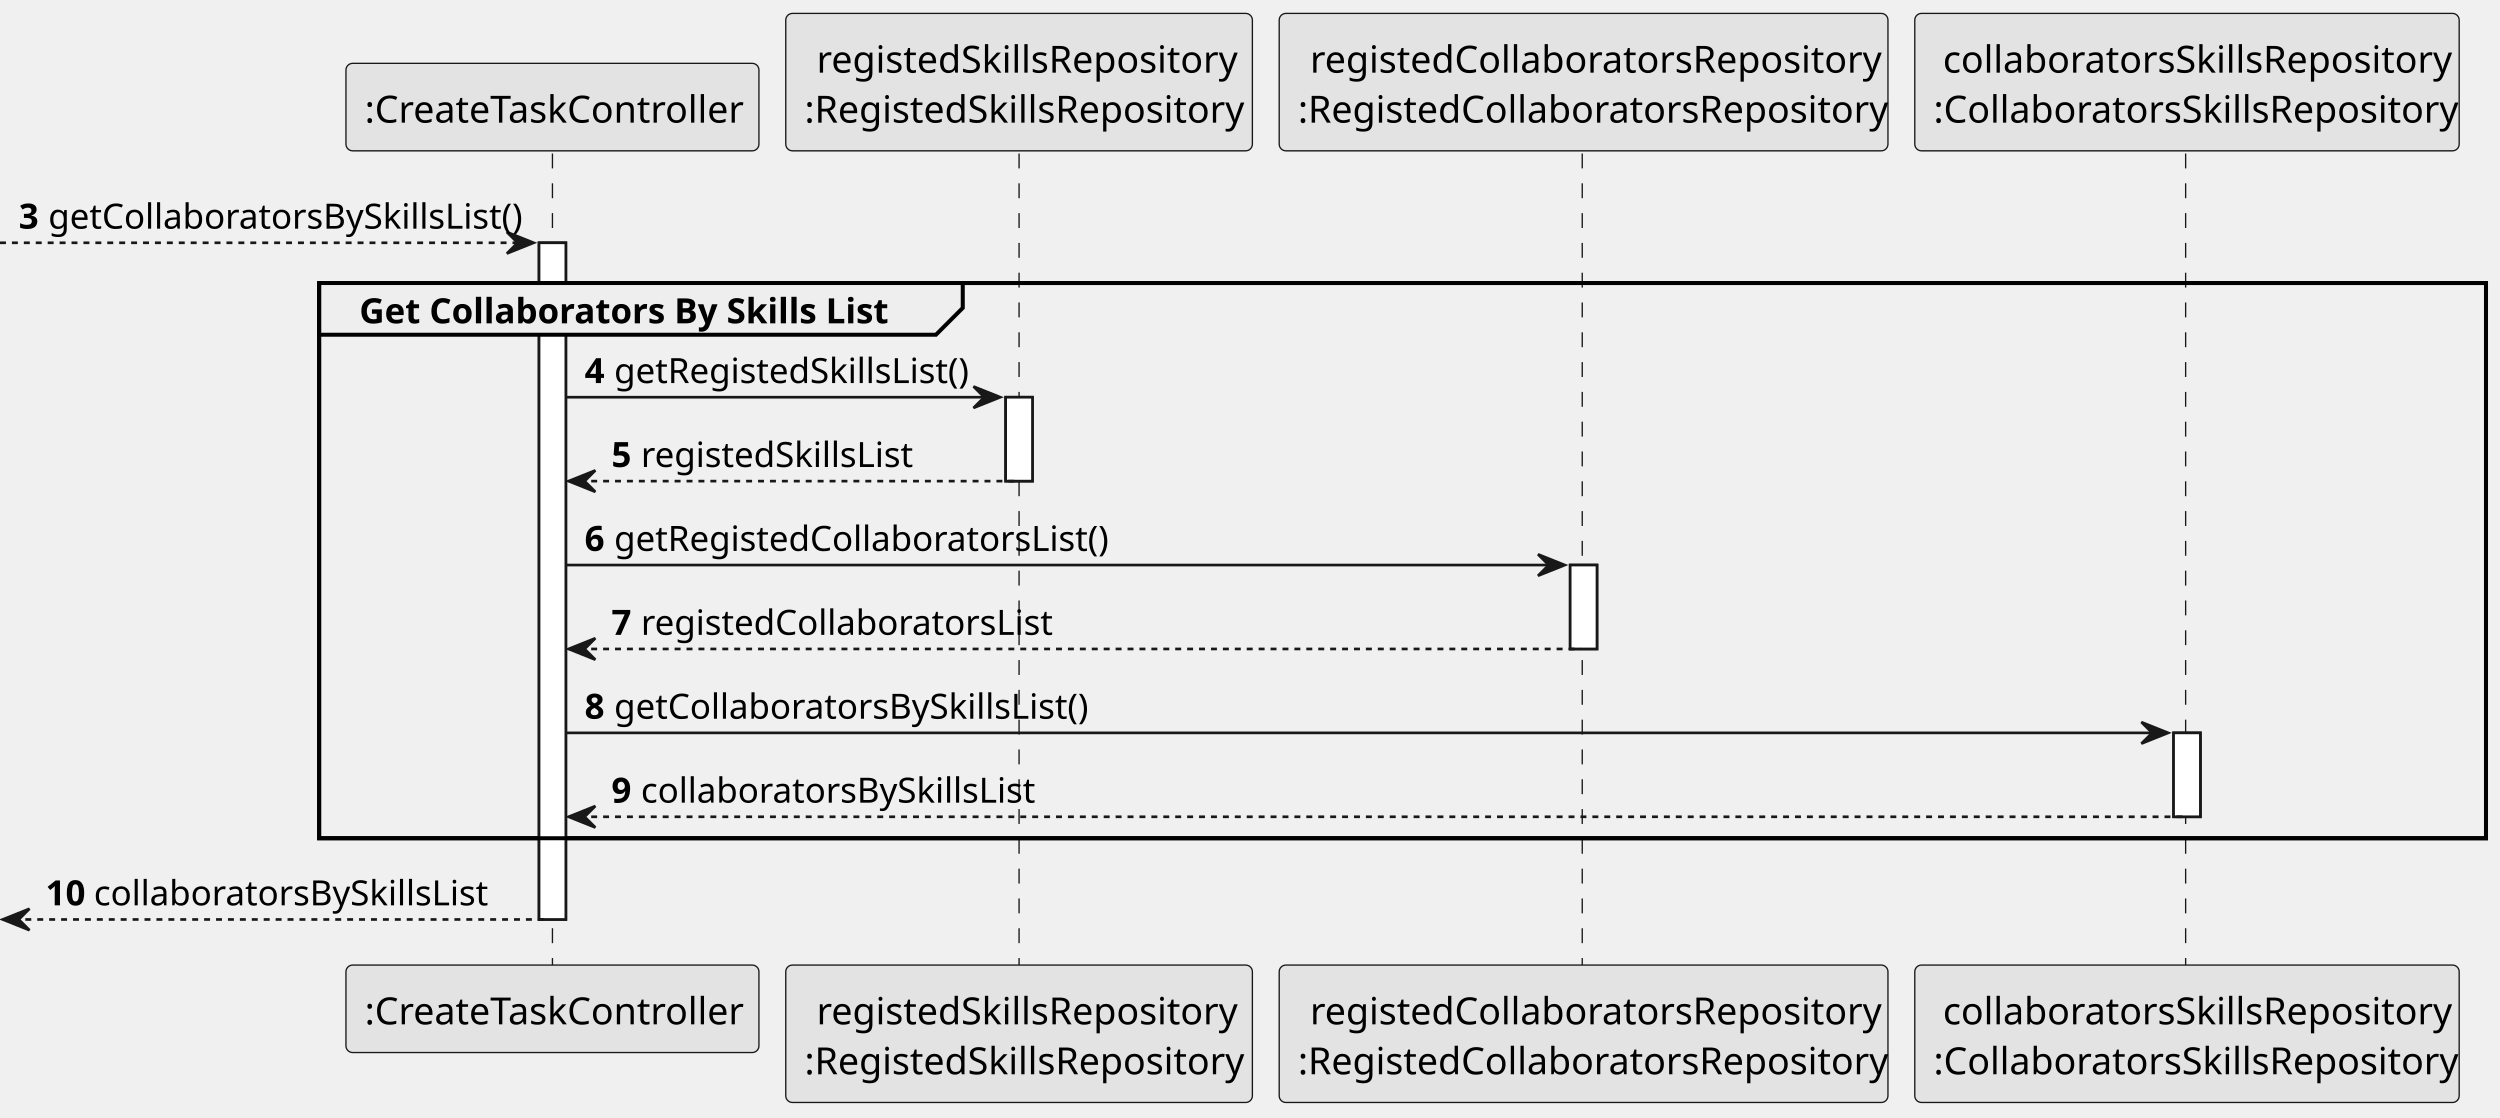
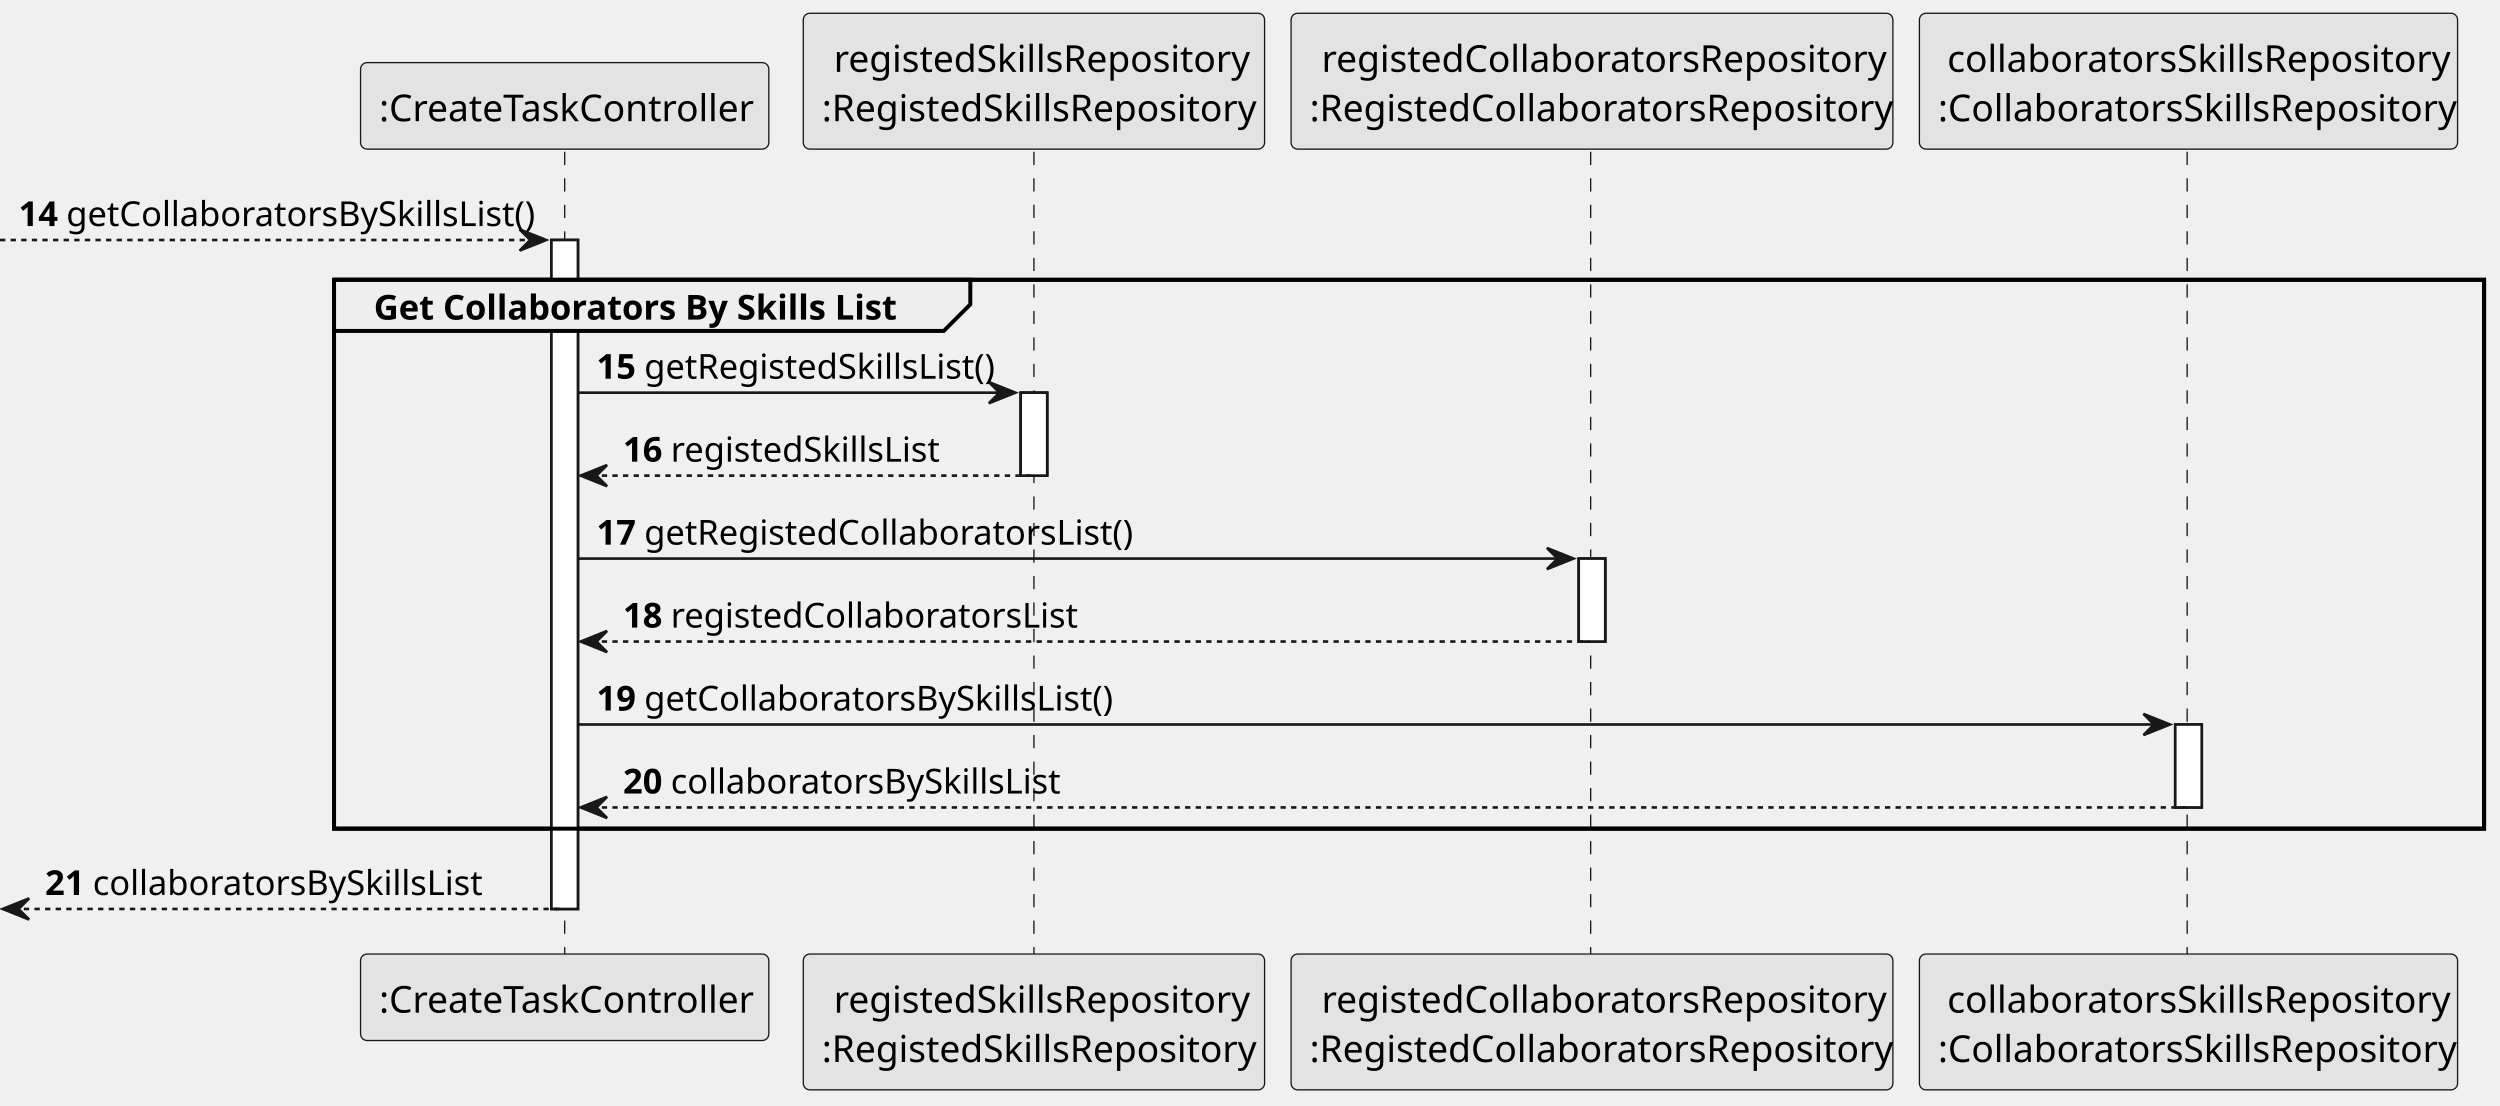
- <svg xmlns="http://www.w3.org/2000/svg" contentStyleType="text/css" height="375.3px" preserveAspectRatio="none" style="width:839px;height:375px;background:#FFFFFF;" version="1.1" viewBox="0 0 839 375" width="839.7px" zoomAndPan="magnify">
+ <svg xmlns="http://www.w3.org/2000/svg" contentStyleType="text/css" height="417px" preserveAspectRatio="none" style="width:943px;height:417px;background:#FFFFFF;" version="1.1" viewBox="0 0 943 417" width="943px" zoomAndPan="magnify">
  <defs />
  <g>
-     <rect fill="#FFFFFF" height="227.095" style="stroke:#181818;stroke-width:0.9;" width="9" x="180.9" y="81.48" />
-     <rect fill="#FFFFFF" height="28.162" style="stroke:#181818;stroke-width:0.9;" width="9" x="337.5" y="133.304" />
-     <rect fill="#FFFFFF" height="28.162" style="stroke:#181818;stroke-width:0.9;" width="9" x="526.95" y="189.627" />
-     <rect fill="#FFFFFF" height="28.162" style="stroke:#181818;stroke-width:0.9;" width="9" x="729.45" y="245.951" />
-     <rect fill="none" height="186.333" style="stroke:#000000;stroke-width:1.35;" width="727.2" x="107.1" y="94.98" />
-     <line style="stroke:#181818;stroke-width:0.45;stroke-dasharray:5.0,5.0;" x1="185.4" x2="185.4" y1="51.518" y2="324.775" />
-     <line style="stroke:#181818;stroke-width:0.45;stroke-dasharray:5.0,5.0;" x1="342" x2="342" y1="51.518" y2="324.775" />
-     <line style="stroke:#181818;stroke-width:0.45;stroke-dasharray:5.0,5.0;" x1="531" x2="531" y1="51.518" y2="324.775" />
-     <line style="stroke:#181818;stroke-width:0.45;stroke-dasharray:5.0,5.0;" x1="733.5" x2="733.5" y1="51.518" y2="324.775" />
-     <rect fill="#E3E3E3" height="29.359" rx="2.25" ry="2.25" style="stroke:#181818;stroke-width:0.45;" width="138.6" x="116.1" y="21.259" />
-     <text fill="#000000" font-family="sans-serif" font-size="12.6" lengthAdjust="spacing" textLength="126" x="122.4" y="41.156">:CreateTaskController</text>
-     <rect fill="#E3E3E3" height="29.359" rx="2.25" ry="2.25" style="stroke:#181818;stroke-width:0.45;" width="138.6" x="116.1" y="323.875" />
-     <text fill="#000000" font-family="sans-serif" font-size="12.6" lengthAdjust="spacing" textLength="126" x="122.4" y="343.772">:CreateTaskController</text>
-     <rect fill="#E3E3E3" height="46.118" rx="2.25" ry="2.25" style="stroke:#181818;stroke-width:0.45;" width="156.6" x="263.7" y="4.5" />
-     <text fill="#000000" font-family="sans-serif" font-size="12.6" lengthAdjust="spacing" textLength="135.9" x="274.05" y="24.397">registedSkillsRepository</text>
-     <text fill="#000000" font-family="sans-serif" font-size="12.6" lengthAdjust="spacing" textLength="144" x="270" y="41.156">:RegistedSkillsRepository</text>
-     <rect fill="#E3E3E3" height="46.118" rx="2.25" ry="2.25" style="stroke:#181818;stroke-width:0.45;" width="156.6" x="263.7" y="323.875" />
-     <text fill="#000000" font-family="sans-serif" font-size="12.6" lengthAdjust="spacing" textLength="135.9" x="274.05" y="343.772">registedSkillsRepository</text>
-     <text fill="#000000" font-family="sans-serif" font-size="12.6" lengthAdjust="spacing" textLength="144" x="270" y="360.531">:RegistedSkillsRepository</text>
-     <rect fill="#E3E3E3" height="46.118" rx="2.25" ry="2.25" style="stroke:#181818;stroke-width:0.45;" width="204.3" x="429.3" y="4.5" />
-     <text fill="#000000" font-family="sans-serif" font-size="12.6" lengthAdjust="spacing" textLength="183.6" x="439.65" y="24.397">registedCollaboratorsRepository</text>
-     <text fill="#000000" font-family="sans-serif" font-size="12.6" lengthAdjust="spacing" textLength="191.7" x="435.6" y="41.156">:RegistedCollaboratorsRepository</text>
-     <rect fill="#E3E3E3" height="46.118" rx="2.25" ry="2.25" style="stroke:#181818;stroke-width:0.45;" width="204.3" x="429.3" y="323.875" />
-     <text fill="#000000" font-family="sans-serif" font-size="12.6" lengthAdjust="spacing" textLength="183.6" x="439.65" y="343.772">registedCollaboratorsRepository</text>
-     <text fill="#000000" font-family="sans-serif" font-size="12.6" lengthAdjust="spacing" textLength="191.7" x="435.6" y="360.531">:RegistedCollaboratorsRepository</text>
-     <rect fill="#E3E3E3" height="46.118" rx="2.25" ry="2.25" style="stroke:#181818;stroke-width:0.45;" width="182.7" x="642.6" y="4.5" />
-     <text fill="#000000" font-family="sans-serif" font-size="12.6" lengthAdjust="spacing" textLength="163.8" x="652.05" y="24.397">collaboratorsSkillsRepository</text>
-     <text fill="#000000" font-family="sans-serif" font-size="12.6" lengthAdjust="spacing" textLength="170.1" x="648.9" y="41.156">:CollaboratorsSkillsRepository</text>
-     <rect fill="#E3E3E3" height="46.118" rx="2.25" ry="2.25" style="stroke:#181818;stroke-width:0.45;" width="182.7" x="642.6" y="323.875" />
-     <text fill="#000000" font-family="sans-serif" font-size="12.6" lengthAdjust="spacing" textLength="163.8" x="652.05" y="343.772">collaboratorsSkillsRepository</text>
-     <text fill="#000000" font-family="sans-serif" font-size="12.6" lengthAdjust="spacing" textLength="170.1" x="648.9" y="360.531">:CollaboratorsSkillsRepository</text>
-     <rect fill="#FFFFFF" height="227.095" style="stroke:#181818;stroke-width:0.9;" width="9" x="180.9" y="81.48" />
-     <rect fill="#FFFFFF" height="28.162" style="stroke:#181818;stroke-width:0.9;" width="9" x="337.5" y="133.304" />
-     <rect fill="#FFFFFF" height="28.162" style="stroke:#181818;stroke-width:0.9;" width="9" x="526.95" y="189.627" />
-     <rect fill="#FFFFFF" height="28.162" style="stroke:#181818;stroke-width:0.9;" width="9" x="729.45" y="245.951" />
-     <polygon fill="#181818" points="170.1,77.88,179.1,81.48,170.1,85.08,173.7,81.48" style="stroke:#181818;stroke-width:0.9;" />
-     <line style="stroke:#181818;stroke-width:0.9;stroke-dasharray:2.0,2.0;" x1="0" x2="175.5" y1="81.48" y2="81.48" />
-     <text fill="#000000" font-family="sans-serif" font-size="11.7" font-weight="bold" lengthAdjust="spacing" textLength="6.3" x="6.3" y="76.743">3</text>
-     <text fill="#000000" font-family="sans-serif" font-size="11.7" lengthAdjust="spacing" textLength="153.9" x="16.2" y="76.743">getCollaboratorsBySkillsList()</text>
-     <path d="M107.1,94.98 L323.1,94.98 L323.1,103.342 L314.1,112.342 L107.1,112.342 L107.1,94.98 " fill="#EEEEEE" style="stroke:#000000;stroke-width:1.35;" />
-     <rect fill="none" height="186.333" style="stroke:#000000;stroke-width:1.35;" width="727.2" x="107.1" y="94.98" />
-     <text fill="#000000" font-family="sans-serif" font-size="11.7" font-weight="bold" lengthAdjust="spacing" textLength="175.5" x="120.6" y="108.505">Get Collaborators By Skills List</text>
-     <polygon fill="#181818" points="326.7,129.704,335.7,133.304,326.7,136.904,330.3,133.304" style="stroke:#181818;stroke-width:0.9;" />
-     <line style="stroke:#181818;stroke-width:0.9;" x1="189.9" x2="332.1" y1="133.304" y2="133.304" />
-     <text fill="#000000" font-family="sans-serif" font-size="11.7" font-weight="bold" lengthAdjust="spacing" textLength="6.3" x="196.2" y="128.567">4</text>
-     <text fill="#000000" font-family="sans-serif" font-size="11.7" lengthAdjust="spacing" textLength="117" x="206.1" y="128.567">getRegistedSkillsList()</text>
-     <polygon fill="#181818" points="199.8,157.866,190.8,161.466,199.8,165.066,196.2,161.466" style="stroke:#181818;stroke-width:0.9;" />
-     <line style="stroke:#181818;stroke-width:0.9;stroke-dasharray:2.0,2.0;" x1="194.4" x2="341.1" y1="161.466" y2="161.466" />
-     <text fill="#000000" font-family="sans-serif" font-size="11.7" font-weight="bold" lengthAdjust="spacing" textLength="6.3" x="205.2" y="156.729">5</text>
-     <text fill="#000000" font-family="sans-serif" font-size="11.7" lengthAdjust="spacing" textLength="89.1" x="215.1" y="156.729">registedSkillsList</text>
-     <polygon fill="#181818" points="516.15,186.028,525.15,189.627,516.15,193.227,519.75,189.627" style="stroke:#181818;stroke-width:0.9;" />
-     <line style="stroke:#181818;stroke-width:0.9;" x1="189.9" x2="521.55" y1="189.627" y2="189.627" />
-     <text fill="#000000" font-family="sans-serif" font-size="11.7" font-weight="bold" lengthAdjust="spacing" textLength="6.3" x="196.2" y="184.891">6</text>
-     <text fill="#000000" font-family="sans-serif" font-size="11.7" lengthAdjust="spacing" textLength="156.6" x="206.1" y="184.891">getRegistedCollaboratorsList()</text>
-     <polygon fill="#181818" points="199.8,214.19,190.8,217.79,199.8,221.389,196.2,217.79" style="stroke:#181818;stroke-width:0.9;" />
-     <line style="stroke:#181818;stroke-width:0.9;stroke-dasharray:2.0,2.0;" x1="194.4" x2="530.55" y1="217.79" y2="217.79" />
-     <text fill="#000000" font-family="sans-serif" font-size="11.7" font-weight="bold" lengthAdjust="spacing" textLength="6.3" x="205.2" y="213.053">7</text>
-     <text fill="#000000" font-family="sans-serif" font-size="11.7" lengthAdjust="spacing" textLength="128.7" x="215.1" y="213.053">registedCollaboratorsList</text>
-     <polygon fill="#181818" points="718.65,242.351,727.65,245.951,718.65,249.551,722.25,245.951" style="stroke:#181818;stroke-width:0.9;" />
-     <line style="stroke:#181818;stroke-width:0.9;" x1="189.9" x2="724.05" y1="245.951" y2="245.951" />
-     <text fill="#000000" font-family="sans-serif" font-size="11.7" font-weight="bold" lengthAdjust="spacing" textLength="6.3" x="196.2" y="241.215">8</text>
-     <text fill="#000000" font-family="sans-serif" font-size="11.7" lengthAdjust="spacing" textLength="153.9" x="206.1" y="241.215">getCollaboratorsBySkillsList()</text>
-     <polygon fill="#181818" points="199.8,270.513,190.8,274.113,199.8,277.713,196.2,274.113" style="stroke:#181818;stroke-width:0.9;" />
-     <line style="stroke:#181818;stroke-width:0.9;stroke-dasharray:2.0,2.0;" x1="194.4" x2="733.05" y1="274.113" y2="274.113" />
-     <text fill="#000000" font-family="sans-serif" font-size="11.7" font-weight="bold" lengthAdjust="spacing" textLength="6.3" x="205.2" y="269.377">9</text>
-     <text fill="#000000" font-family="sans-serif" font-size="11.7" lengthAdjust="spacing" textLength="128.7" x="215.1" y="269.377">collaboratorsBySkillsList</text>
-     <polygon fill="#181818" points="9.9,304.975,0.9,308.575,9.9,312.175,6.3,308.575" style="stroke:#181818;stroke-width:0.9;" />
-     <line style="stroke:#181818;stroke-width:0.9;stroke-dasharray:2.0,2.0;" x1="4.5" x2="184.5" y1="308.575" y2="308.575" />
-     <text fill="#000000" font-family="sans-serif" font-size="11.7" font-weight="bold" lengthAdjust="spacing" textLength="12.6" x="15.3" y="303.839">10</text>
-     <text fill="#000000" font-family="sans-serif" font-size="11.7" lengthAdjust="spacing" textLength="128.7" x="31.5" y="303.839">collaboratorsBySkillsList</text>
+     <rect fill="#FFFFFF" height="252.328" style="stroke:#181818;stroke-width:1.0;" width="10" x="208" y="90.533" />
+     <rect fill="#FFFFFF" height="31.291" style="stroke:#181818;stroke-width:1.0;" width="10" x="385" y="148.115" />
+     <rect fill="#FFFFFF" height="31.291" style="stroke:#181818;stroke-width:1.0;" width="10" x="595.5" y="210.697" />
+     <rect fill="#FFFFFF" height="31.291" style="stroke:#181818;stroke-width:1.0;" width="10" x="820.5" y="273.279" />
+     <rect fill="none" height="207.037" style="stroke:#000000;stroke-width:1.5;" width="811" x="126" y="105.533" />
+     <line style="stroke:#181818;stroke-width:0.5;stroke-dasharray:5.0,5.0;" x1="213" x2="213" y1="57.242" y2="360.861" />
+     <line style="stroke:#181818;stroke-width:0.5;stroke-dasharray:5.0,5.0;" x1="390" x2="390" y1="57.242" y2="360.861" />
+     <line style="stroke:#181818;stroke-width:0.5;stroke-dasharray:5.0,5.0;" x1="600" x2="600" y1="57.242" y2="360.861" />
+     <line style="stroke:#181818;stroke-width:0.5;stroke-dasharray:5.0,5.0;" x1="825" x2="825" y1="57.242" y2="360.861" />
+     <rect fill="#E3E3E3" height="32.621" rx="2.5" ry="2.5" style="stroke:#181818;stroke-width:0.5;" width="154" x="136" y="23.621" />
+     <text fill="#000000" font-family="sans-serif" font-size="14" lengthAdjust="spacing" textLength="140" x="143" y="45.728">:CreateTaskController</text>
+     <rect fill="#E3E3E3" height="32.621" rx="2.5" ry="2.5" style="stroke:#181818;stroke-width:0.5;" width="154" x="136" y="359.861" />
+     <text fill="#000000" font-family="sans-serif" font-size="14" lengthAdjust="spacing" textLength="140" x="143" y="381.969">:CreateTaskController</text>
+     <rect fill="#E3E3E3" height="51.242" rx="2.5" ry="2.5" style="stroke:#181818;stroke-width:0.5;" width="174" x="303" y="5" />
+     <text fill="#000000" font-family="sans-serif" font-size="14" lengthAdjust="spacing" textLength="151" x="314.5" y="27.107">registedSkillsRepository</text>
+     <text fill="#000000" font-family="sans-serif" font-size="14" lengthAdjust="spacing" textLength="160" x="310" y="45.728">:RegistedSkillsRepository</text>
+     <rect fill="#E3E3E3" height="51.242" rx="2.5" ry="2.5" style="stroke:#181818;stroke-width:0.5;" width="174" x="303" y="359.861" />
+     <text fill="#000000" font-family="sans-serif" font-size="14" lengthAdjust="spacing" textLength="151" x="314.5" y="381.969">registedSkillsRepository</text>
+     <text fill="#000000" font-family="sans-serif" font-size="14" lengthAdjust="spacing" textLength="160" x="310" y="400.59">:RegistedSkillsRepository</text>
+     <rect fill="#E3E3E3" height="51.242" rx="2.5" ry="2.5" style="stroke:#181818;stroke-width:0.5;" width="227" x="487" y="5" />
+     <text fill="#000000" font-family="sans-serif" font-size="14" lengthAdjust="spacing" textLength="204" x="498.5" y="27.107">registedCollaboratorsRepository</text>
+     <text fill="#000000" font-family="sans-serif" font-size="14" lengthAdjust="spacing" textLength="213" x="494" y="45.728">:RegistedCollaboratorsRepository</text>
+     <rect fill="#E3E3E3" height="51.242" rx="2.5" ry="2.5" style="stroke:#181818;stroke-width:0.5;" width="227" x="487" y="359.861" />
+     <text fill="#000000" font-family="sans-serif" font-size="14" lengthAdjust="spacing" textLength="204" x="498.5" y="381.969">registedCollaboratorsRepository</text>
+     <text fill="#000000" font-family="sans-serif" font-size="14" lengthAdjust="spacing" textLength="213" x="494" y="400.59">:RegistedCollaboratorsRepository</text>
+     <rect fill="#E3E3E3" height="51.242" rx="2.5" ry="2.5" style="stroke:#181818;stroke-width:0.5;" width="203" x="724" y="5" />
+     <text fill="#000000" font-family="sans-serif" font-size="14" lengthAdjust="spacing" textLength="182" x="734.5" y="27.107">collaboratorsSkillsRepository</text>
+     <text fill="#000000" font-family="sans-serif" font-size="14" lengthAdjust="spacing" textLength="189" x="731" y="45.728">:CollaboratorsSkillsRepository</text>
+     <rect fill="#E3E3E3" height="51.242" rx="2.5" ry="2.5" style="stroke:#181818;stroke-width:0.5;" width="203" x="724" y="359.861" />
+     <text fill="#000000" font-family="sans-serif" font-size="14" lengthAdjust="spacing" textLength="182" x="734.5" y="381.969">collaboratorsSkillsRepository</text>
+     <text fill="#000000" font-family="sans-serif" font-size="14" lengthAdjust="spacing" textLength="189" x="731" y="400.59">:CollaboratorsSkillsRepository</text>
+     <rect fill="#FFFFFF" height="252.328" style="stroke:#181818;stroke-width:1.0;" width="10" x="208" y="90.533" />
+     <rect fill="#FFFFFF" height="31.291" style="stroke:#181818;stroke-width:1.0;" width="10" x="385" y="148.115" />
+     <rect fill="#FFFFFF" height="31.291" style="stroke:#181818;stroke-width:1.0;" width="10" x="595.5" y="210.697" />
+     <rect fill="#FFFFFF" height="31.291" style="stroke:#181818;stroke-width:1.0;" width="10" x="820.5" y="273.279" />
+     <polygon fill="#181818" points="196,86.533,206,90.533,196,94.533,200,90.533" style="stroke:#181818;stroke-width:1.0;" />
+     <line style="stroke:#181818;stroke-width:1.0;stroke-dasharray:2.0,2.0;" x1="0" x2="202" y1="90.533" y2="90.533" />
+     <text fill="#000000" font-family="sans-serif" font-size="13" font-weight="bold" lengthAdjust="spacing" textLength="14" x="7" y="85.27">14</text>
+     <text fill="#000000" font-family="sans-serif" font-size="13" lengthAdjust="spacing" textLength="171" x="25" y="85.27">getCollaboratorsBySkillsList()</text>
+     <path d="M126,105.533 L366,105.533 L366,114.824 L356,124.824 L126,124.824 L126,105.533 " fill="#EEEEEE" style="stroke:#000000;stroke-width:1.5;" />
+     <rect fill="none" height="207.037" style="stroke:#000000;stroke-width:1.5;" width="811" x="126" y="105.533" />
+     <text fill="#000000" font-family="sans-serif" font-size="13" font-weight="bold" lengthAdjust="spacing" textLength="195" x="141" y="120.561">Get Collaborators By Skills List</text>
+     <polygon fill="#181818" points="373,144.115,383,148.115,373,152.115,377,148.115" style="stroke:#181818;stroke-width:1.0;" />
+     <line style="stroke:#181818;stroke-width:1.0;" x1="218" x2="379" y1="148.115" y2="148.115" />
+     <text fill="#000000" font-family="sans-serif" font-size="13" font-weight="bold" lengthAdjust="spacing" textLength="14" x="225" y="142.852">15</text>
+     <text fill="#000000" font-family="sans-serif" font-size="13" lengthAdjust="spacing" textLength="130" x="243" y="142.852">getRegistedSkillsList()</text>
+     <polygon fill="#181818" points="229,175.406,219,179.406,229,183.406,225,179.406" style="stroke:#181818;stroke-width:1.0;" />
+     <line style="stroke:#181818;stroke-width:1.0;stroke-dasharray:2.0,2.0;" x1="223" x2="389" y1="179.406" y2="179.406" />
+     <text fill="#000000" font-family="sans-serif" font-size="13" font-weight="bold" lengthAdjust="spacing" textLength="14" x="235" y="174.144">16</text>
+     <text fill="#000000" font-family="sans-serif" font-size="13" lengthAdjust="spacing" textLength="99" x="253" y="174.144">registedSkillsList</text>
+     <polygon fill="#181818" points="583.5,206.697,593.5,210.697,583.5,214.697,587.5,210.697" style="stroke:#181818;stroke-width:1.0;" />
+     <line style="stroke:#181818;stroke-width:1.0;" x1="218" x2="589.5" y1="210.697" y2="210.697" />
+     <text fill="#000000" font-family="sans-serif" font-size="13" font-weight="bold" lengthAdjust="spacing" textLength="14" x="225" y="205.435">17</text>
+     <text fill="#000000" font-family="sans-serif" font-size="13" lengthAdjust="spacing" textLength="174" x="243" y="205.435">getRegistedCollaboratorsList()</text>
+     <polygon fill="#181818" points="229,237.988,219,241.988,229,245.988,225,241.988" style="stroke:#181818;stroke-width:1.0;" />
+     <line style="stroke:#181818;stroke-width:1.0;stroke-dasharray:2.0,2.0;" x1="223" x2="599.5" y1="241.988" y2="241.988" />
+     <text fill="#000000" font-family="sans-serif" font-size="13" font-weight="bold" lengthAdjust="spacing" textLength="14" x="235" y="236.726">18</text>
+     <text fill="#000000" font-family="sans-serif" font-size="13" lengthAdjust="spacing" textLength="143" x="253" y="236.726">registedCollaboratorsList</text>
+     <polygon fill="#181818" points="808.5,269.279,818.5,273.279,808.5,277.279,812.5,273.279" style="stroke:#181818;stroke-width:1.0;" />
+     <line style="stroke:#181818;stroke-width:1.0;" x1="218" x2="814.5" y1="273.279" y2="273.279" />
+     <text fill="#000000" font-family="sans-serif" font-size="13" font-weight="bold" lengthAdjust="spacing" textLength="14" x="225" y="268.017">19</text>
+     <text fill="#000000" font-family="sans-serif" font-size="13" lengthAdjust="spacing" textLength="171" x="243" y="268.017">getCollaboratorsBySkillsList()</text>
+     <polygon fill="#181818" points="229,300.57,219,304.57,229,308.57,225,304.57" style="stroke:#181818;stroke-width:1.0;" />
+     <line style="stroke:#181818;stroke-width:1.0;stroke-dasharray:2.0,2.0;" x1="223" x2="824.5" y1="304.57" y2="304.57" />
+     <text fill="#000000" font-family="sans-serif" font-size="13" font-weight="bold" lengthAdjust="spacing" textLength="14" x="235" y="299.308">20</text>
+     <text fill="#000000" font-family="sans-serif" font-size="13" lengthAdjust="spacing" textLength="143" x="253" y="299.308">collaboratorsBySkillsList</text>
+     <polygon fill="#181818" points="11,338.861,1,342.861,11,346.861,7,342.861" style="stroke:#181818;stroke-width:1.0;" />
+     <line style="stroke:#181818;stroke-width:1.0;stroke-dasharray:2.0,2.0;" x1="5" x2="212" y1="342.861" y2="342.861" />
+     <text fill="#000000" font-family="sans-serif" font-size="13" font-weight="bold" lengthAdjust="spacing" textLength="14" x="17" y="337.599">21</text>
+     <text fill="#000000" font-family="sans-serif" font-size="13" lengthAdjust="spacing" textLength="143" x="35" y="337.599">collaboratorsBySkillsList</text>
  </g>
</svg>
